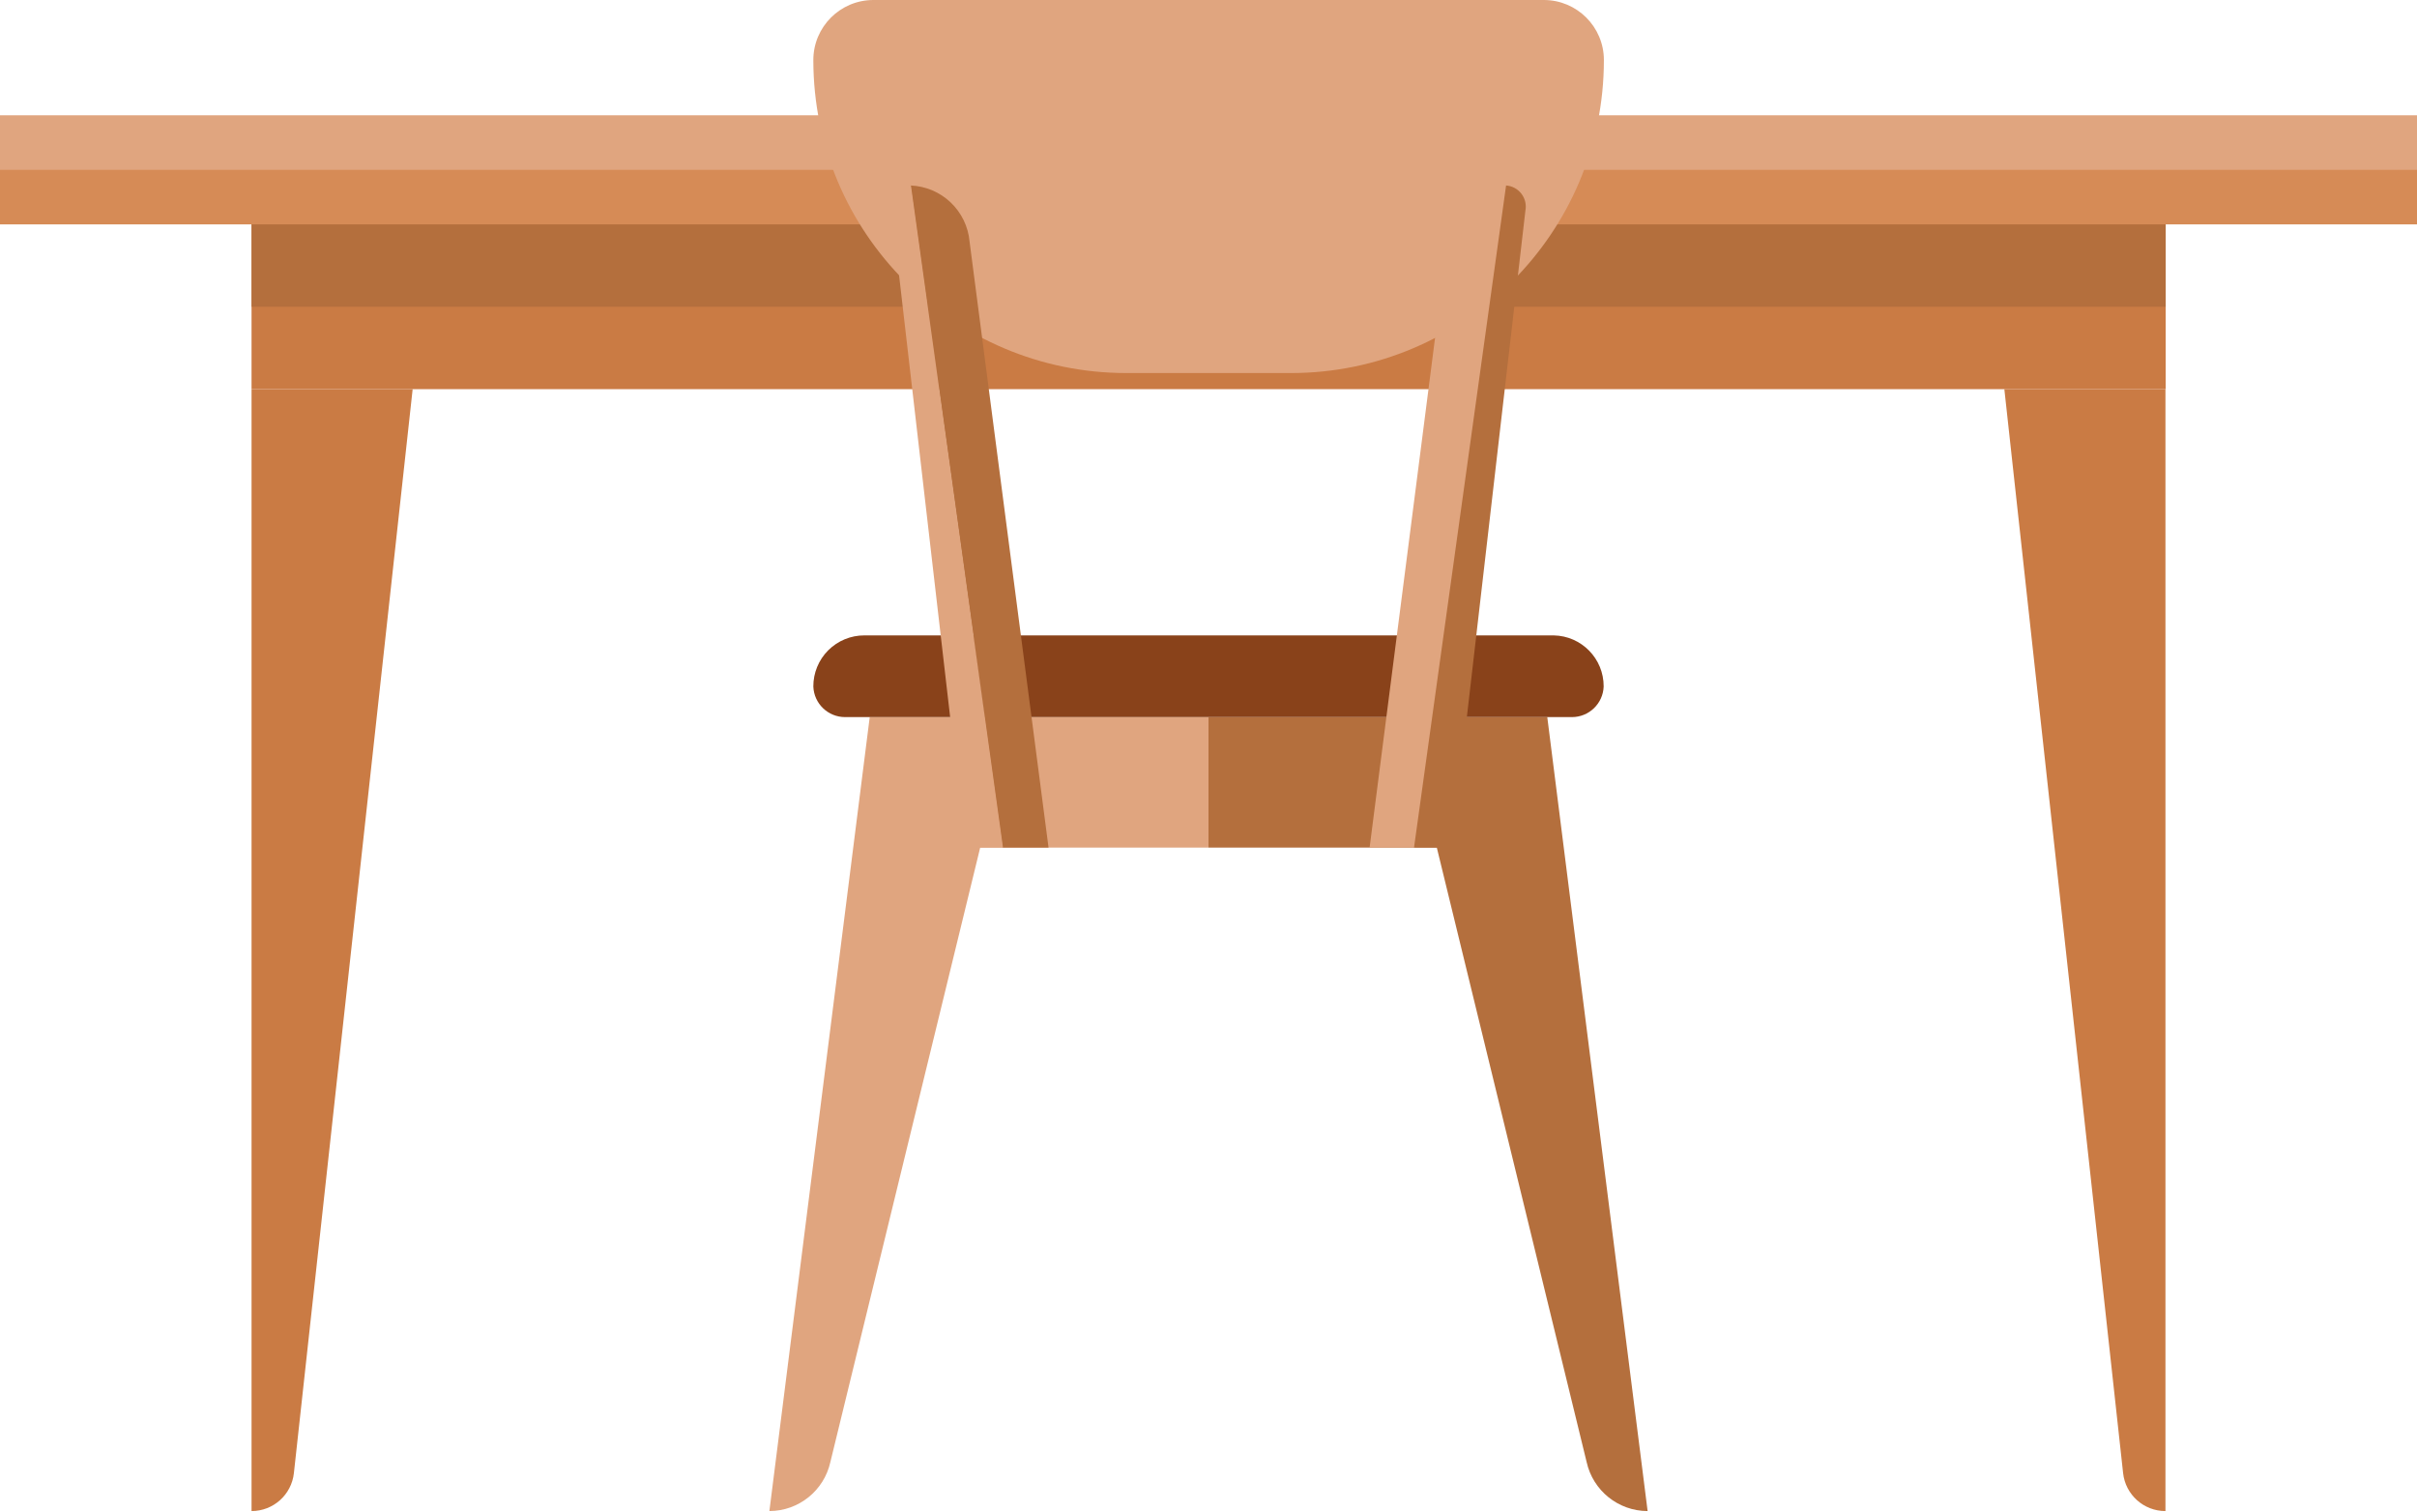
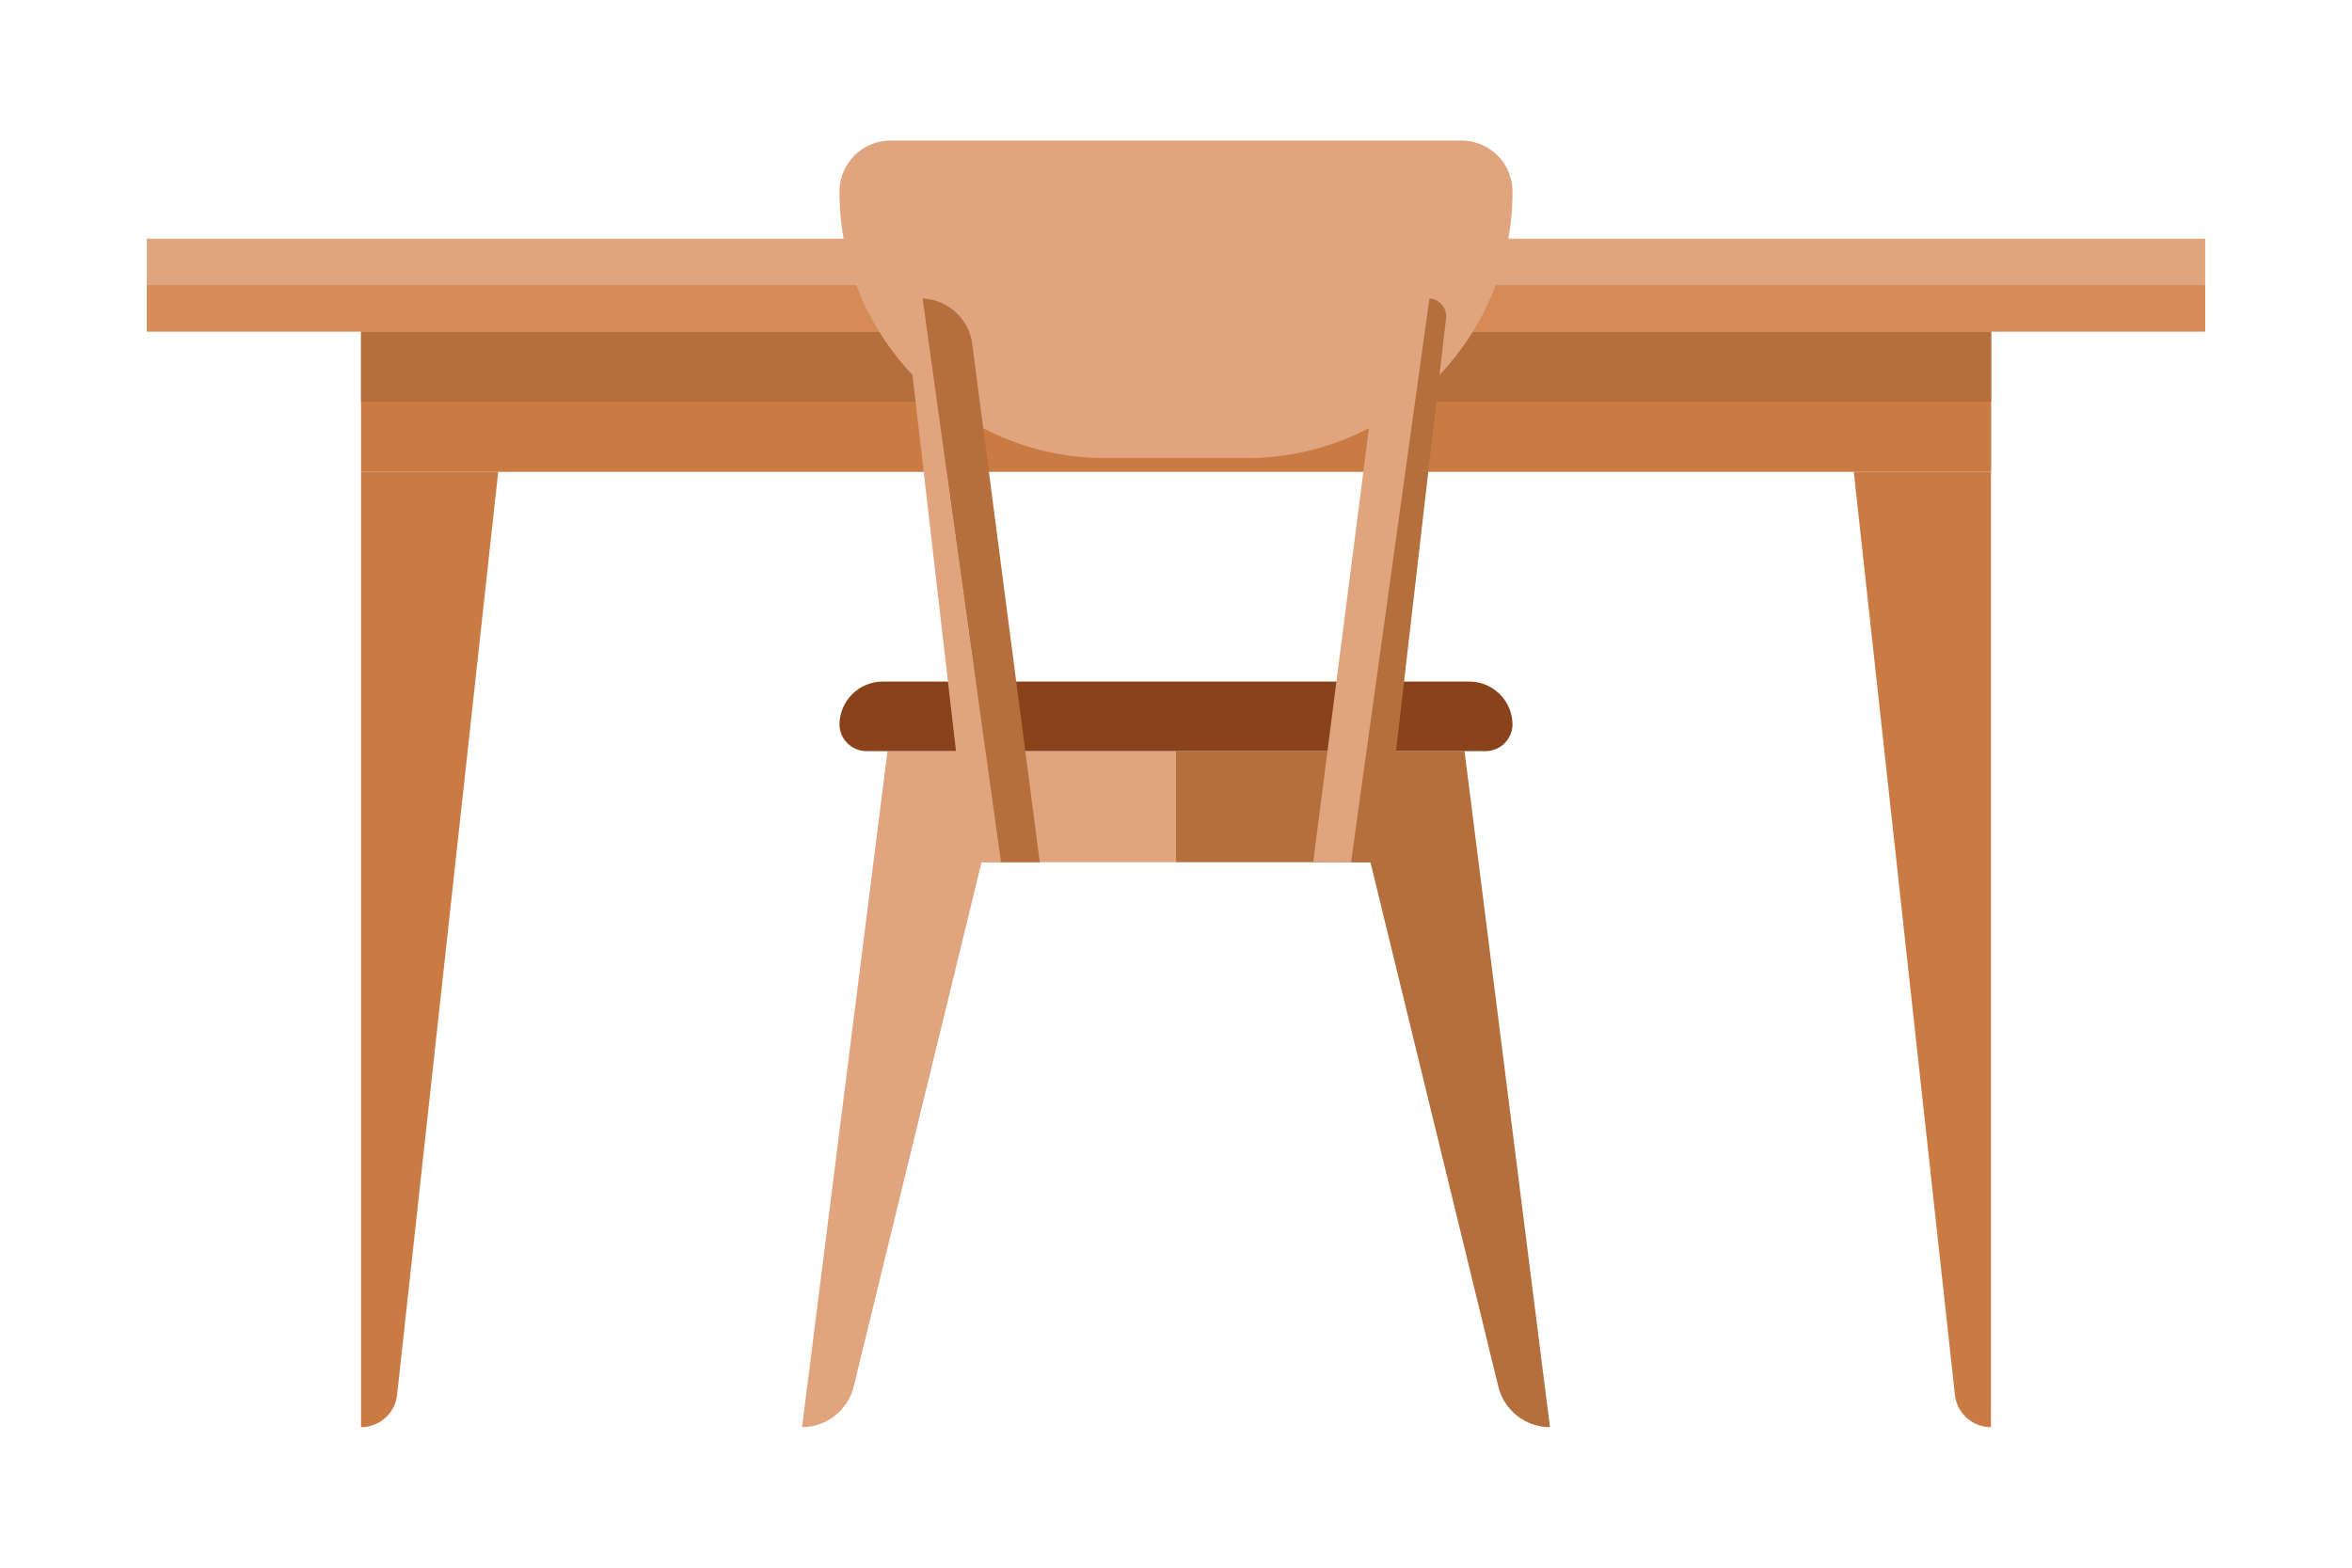
- <svg xmlns="http://www.w3.org/2000/svg" id="OBJECTS" viewBox="0 0 105.02 65.66">
+ <svg xmlns="http://www.w3.org/2000/svg" id="Layer_1" data-name="Layer 1" viewBox="0 0 120 80">
  <defs>
    <style>.cls-1{fill:#ca7b44;}.cls-2{fill:#b46f3d;}.cls-3{fill:#e0a57f;}.cls-4{fill:#d68b56;}.cls-5{fill:#89421a;}</style>
  </defs>
-   <rect class="cls-1" x="10.93" y="9.74" width="83.17" height="7.17" />
-   <rect class="cls-2" x="10.93" y="9.74" width="83.17" height="3.59" />
-   <rect class="cls-3" y="5.01" width="105.02" height="4.73" />
-   <rect class="cls-4" y="7.38" width="105.02" height="2.37" />
-   <path class="cls-1" d="M16.42,26.08V74.83h0a1.85,1.85,0,0,0,1.84-1.65l5.16-47.1Z" transform="translate(-5.49 -9.17)" />
-   <path class="cls-1" d="M99.58,26.08V74.83h0a1.85,1.85,0,0,1-1.84-1.65l-5.16-47.1Z" transform="translate(-5.49 -9.17)" />
-   <path class="cls-3" d="M37.95,0H67.08a2.61,2.61,0,0,1,2.61,2.61v0a13.6,13.6,0,0,1-13.6,13.6H48.94a13.6,13.6,0,0,1-13.6-13.6v0A2.61,2.61,0,0,1,37.95,0Z" />
-   <path class="cls-3" d="M43.28,40.33l-4.36,34.5h0a2.72,2.72,0,0,0,2.65-2.13L48.08,46H58V40.33Z" transform="translate(-5.49 -9.17)" />
-   <path class="cls-2" d="M72.72,40.33l4.36,34.5h0a2.72,2.72,0,0,1-2.65-2.13L67.92,46H58V40.33Z" transform="translate(-5.49 -9.17)" />
-   <path class="cls-5" d="M73.79,40.33H42.21A1.38,1.38,0,0,1,40.83,39h0a2.21,2.21,0,0,1,2.22-2.22H73A2.21,2.21,0,0,1,75.17,39h0A1.38,1.38,0,0,1,73.79,40.33Z" transform="translate(-5.49 -9.17)" />
-   <path class="cls-2" d="M47.62,19.68,51.05,46h-2l-4-28.77h0A2.68,2.68,0,0,1,47.62,19.68Z" transform="translate(-5.49 -9.17)" />
-   <path class="cls-3" d="M49.07,46H47.43l-3.2-27.68a.92.92,0,0,1,.84-1.09h0Z" transform="translate(-5.49 -9.17)" />
-   <path class="cls-3" d="M68.38,19.68,65,46h2l4-28.77h0A2.68,2.68,0,0,0,68.38,19.68Z" transform="translate(-5.49 -9.17)" />
-   <path class="cls-2" d="M66.93,46h1.64l3.2-27.68a.92.92,0,0,0-.84-1.09h0Z" transform="translate(-5.49 -9.17)" />
+   <rect class="cls-1" x="18.42" y="16.91" width="83.17" height="7.17" />
+   <rect class="cls-2" x="18.42" y="16.91" width="83.17" height="3.59" />
+   <rect class="cls-3" x="7.49" y="12.18" width="105.02" height="4.73" />
+   <rect class="cls-4" x="7.49" y="14.55" width="105.02" height="2.37" />
+   <path class="cls-1" d="M18.42,24.08V72.83h0a1.85,1.85,0,0,0,1.84-1.65l5.16-47.1Z" />
+   <path class="cls-1" d="M101.58,24.08V72.83h0a1.85,1.85,0,0,1-1.84-1.65l-5.16-47.1Z" />
+   <path class="cls-3" d="M63.57,23.38H56.43a13.6,13.6,0,0,1-13.6-13.6h0a2.61,2.61,0,0,1,2.61-2.61H74.56a2.61,2.61,0,0,1,2.61,2.61h0A13.6,13.6,0,0,1,63.57,23.38Z" />
+   <path class="cls-3" d="M45.28,38.33l-4.36,34.5h0a2.72,2.72,0,0,0,2.65-2.13L50.08,44H60V38.33Z" />
+   <path class="cls-2" d="M74.72,38.33l4.36,34.5h0a2.72,2.72,0,0,1-2.65-2.13L69.92,44H60V38.33Z" />
+   <path class="cls-5" d="M75.79,38.33H44.21A1.38,1.38,0,0,1,42.83,37h0a2.21,2.21,0,0,1,2.22-2.22H75A2.21,2.21,0,0,1,77.17,37h0A1.38,1.38,0,0,1,75.79,38.33Z" />
+   <path class="cls-2" d="M49.62,17.68,53.05,44h-2l-4-28.77h0A2.68,2.68,0,0,1,49.62,17.68Z" />
+   <path class="cls-3" d="M51.07,44H49.43l-3.2-27.68a.92.92,0,0,1,.84-1.09h0Z" />
+   <path class="cls-3" d="M70.38,17.68,67,44h2l4-28.77h0A2.68,2.68,0,0,0,70.38,17.68Z" />
+   <path class="cls-2" d="M68.93,44h1.64l3.2-27.68a.92.92,0,0,0-.84-1.09h0Z" />
</svg>
